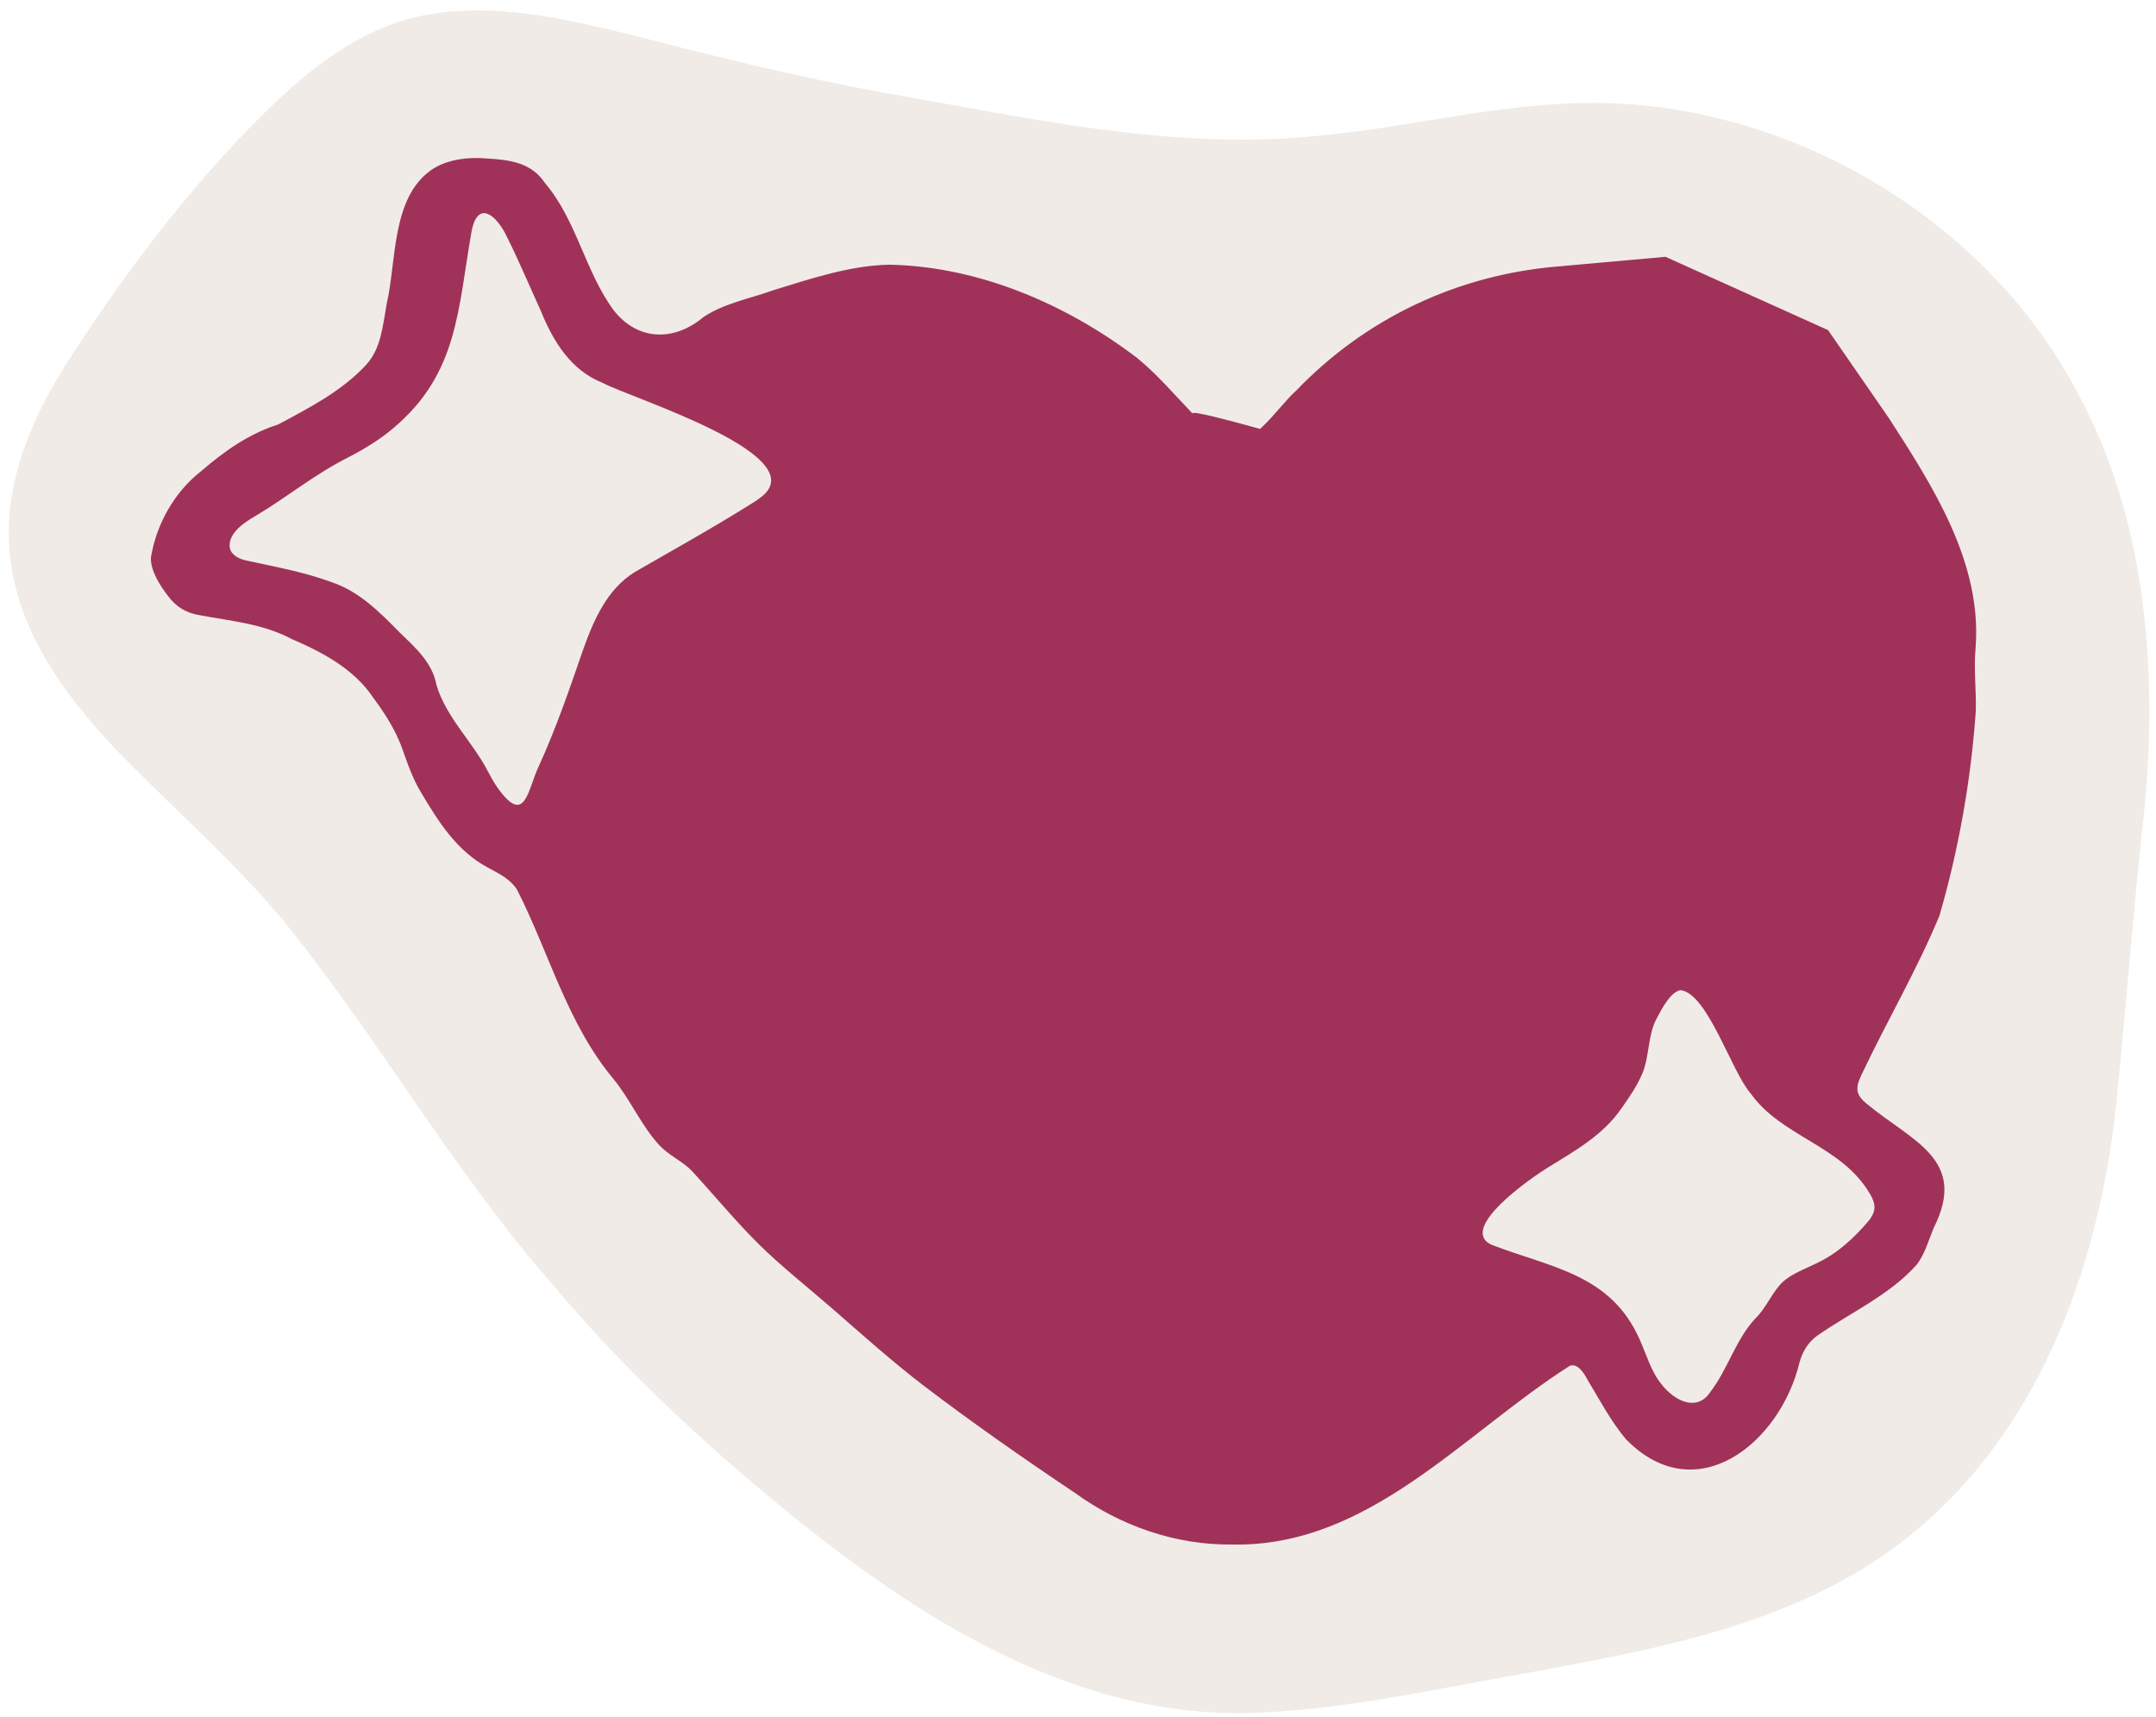
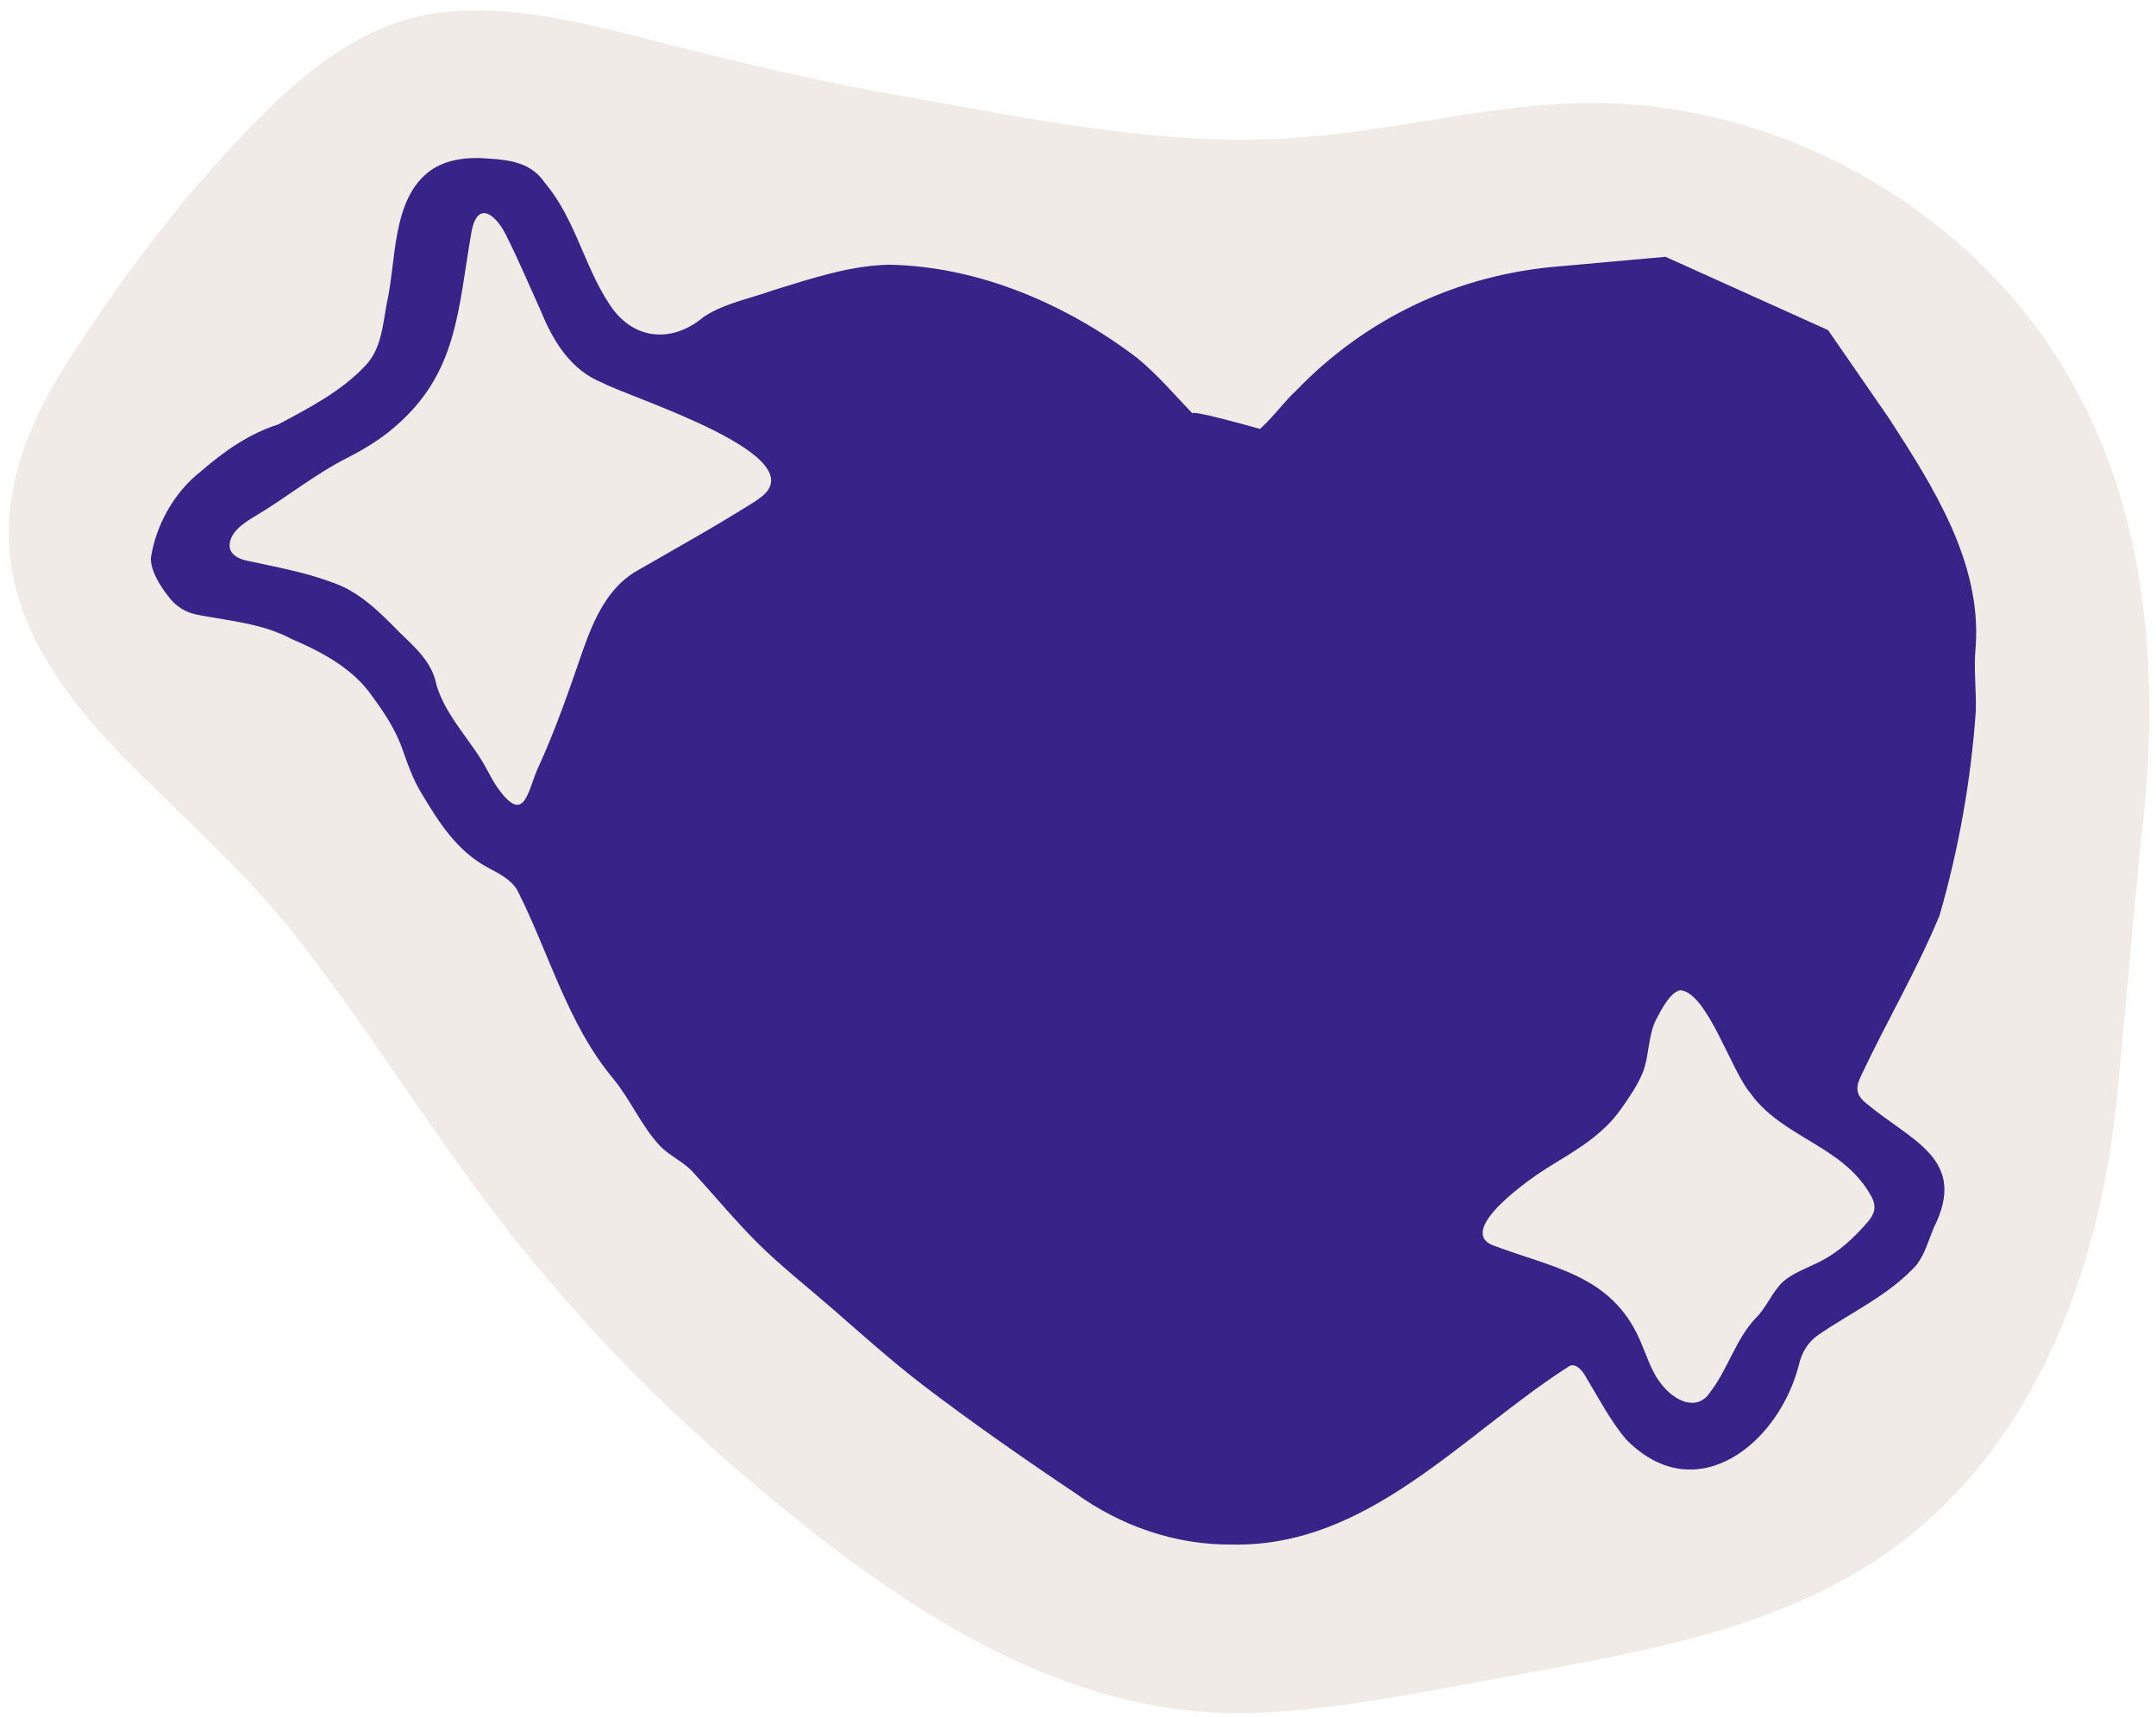
<svg xmlns="http://www.w3.org/2000/svg" width="100%" viewBox="0 0 162 129" fill="none" data-scroll-animation-target="">
  <path d="M10.153 57.784C13.848 61.471 17.756 64.98 21.13 68.987C28.262 77.704 33.945 87.869 41.434 96.419C46.289 102.22 51.785 107.456 57.587 112.299C67.927 120.916 79.985 129.046 93.889 128.721C101.009 128.511 108.074 126.856 115.036 125.656C123.594 124.072 132.239 122.504 139.779 117.989C152.475 110.323 157.92 95.754 159.151 81.529C159.769 75.288 160.268 68.975 160.925 62.663C162.264 51.476 161.472 39.453 156.181 29.656C149.402 16.623 134.789 7.875 120.049 7.737C112.842 7.669 105.868 9.614 98.748 10.231C88.048 11.309 77.185 8.841 66.596 7C59.757 5.764 53.33 4.141 46.732 2.45C42.047 1.305 37.022 0.256 32.266 1.076C27.938 1.781 24.235 4.394 21.067 7.333C15.202 12.861 9.84 19.803 5.385 26.713C-2.622 38.895 -0.04 47.726 10.093 57.725L10.145 57.776L10.153 57.784Z" fill="#F0EBE6" />
-   <path d="M148.447 48.632C148.922 42.265 145.247 36.558 141.929 31.418C137.359 24.805 125.142 19.296 117.21 20.009C109.599 20.607 102.637 23.882 97.37 29.375C96.035 30.551 94.233 33.552 92.368 33.188C91.517 33.03 90.345 31.834 89.628 31.097C88.281 29.695 148.447 48.632 148.447 48.632L141.929 31.418 137.359 24.805 125.142 19.296 117.21 20.009C109.599 20.607 102.637 23.882 97.37 29.375C96.035 30.551 94.233 33.552 92.368 33.188C91.517 33.03 90.345 31.834 89.628 31.097C88.281 29.695 86.994 28.171 85.466 26.915C80.151 22.86 73.534 20.013 66.806 19.89C63.867 19.953 60.984 20.924 58.181 21.783C56.407 22.428 54.47 22.765 52.89 23.799C50.688 25.672 47.928 25.64 46.11 23.312C43.948 20.373 43.342 16.567 40.938 13.74C39.956 12.271 38.432 12.013 36.618 11.911C35.153 11.78 33.541 11.974 32.377 12.79C29.399 14.928 29.807 19.601 29.05 22.856C28.765 24.444 28.639 26.195 27.51 27.414C25.696 29.382 23.249 30.638 20.908 31.893C18.695 32.598 16.857 33.897 15.091 35.422C13.095 36.986 11.745 39.394 11.341 41.888C11.293 42.882 12.054 44.054 12.632 44.791C13.222 45.599 14.014 46.07 15 46.225C17.348 46.668 19.768 46.866 21.902 48.011C24.251 49.013 26.599 50.276 28.032 52.406C28.868 53.535 29.652 54.743 30.155 56.066C30.595 57.281 30.991 58.509 31.676 59.614C32.963 61.772 34.317 63.922 36.618 65.17C37.446 65.613 38.345 66.045 38.855 66.861C41.255 71.577 42.621 76.911 46.079 81.054C47.378 82.634 48.178 84.582 49.56 86.071C50.28 86.835 51.314 87.271 52.019 88.016C53.67 89.817 55.25 91.738 56.989 93.465C58.763 95.211 60.715 96.74 62.592 98.375C64.818 100.32 67.024 102.292 69.368 104.093C73.067 106.913 76.904 109.586 80.777 112.184C84.214 114.667 88.329 116.1 92.574 116.057C102.835 116.275 109.951 107.713 117.954 102.628C118.513 102.418 118.988 103.111 119.293 103.69C120.208 105.202 121.027 106.786 122.18 108.153C127.451 113.534 133.759 108.43 135.208 102.391C135.438 101.547 135.866 100.854 136.563 100.351C139.062 98.613 141.988 97.314 144.036 95.013C144.641 94.197 144.907 93.207 145.291 92.277C147.916 87.081 143.616 85.75 140.25 82.923C139.909 82.653 139.569 82.289 139.565 81.838C139.541 81.481 139.727 81.058 139.897 80.709C141.857 76.575 144.008 72.943 145.727 68.809C147.176 63.823 148.103 58.58 148.459 53.428C148.506 51.872 148.297 50.292 148.439 48.739L148.447 48.644V48.632ZM56.862 37.596C53.864 39.5 50.76 41.219 47.682 42.993C45.651 44.257 44.653 46.486 43.849 48.719C42.812 51.725 41.786 54.731 40.471 57.602C39.651 59.317 39.473 62.113 37.41 59.222C37.113 58.814 36.883 58.374 36.642 57.927C35.497 55.721 33.537 53.923 32.8 51.488C32.492 49.785 31.212 48.668 30.028 47.524C28.535 45.999 26.975 44.423 24.9 43.738C22.793 42.962 20.718 42.605 18.485 42.114C17.796 41.96 17.261 41.591 17.253 41.009C17.241 39.995 18.35 39.267 19.166 38.788C21.566 37.366 23.669 35.612 26.231 34.333C27.415 33.719 28.595 32.998 29.597 32.135C34.412 28.056 34.396 23.292 35.43 17.403C35.909 14.912 37.351 16.243 38.071 17.759C38.982 19.577 39.782 21.486 40.63 23.343C41.556 25.64 42.899 27.83 45.275 28.765C47.334 29.893 61.812 34.344 56.949 37.524L56.866 37.584L56.862 37.596ZM140.836 90.851C140.8 91.164 140.63 91.461 140.428 91.714C139.359 92.974 138.111 94.158 136.539 94.902C135.68 95.33 134.729 95.654 133.997 96.288C133.173 97.033 132.733 98.276 131.89 99.076C130.421 100.656 129.843 102.842 128.54 104.557C127.506 106.173 125.764 105.206 124.861 104.034C124.061 103.076 123.716 101.789 123.202 100.648C121.023 95.714 116.509 95.251 112.05 93.524C109.547 92.308 115.075 88.487 116.252 87.762C118.303 86.495 120.453 85.307 121.835 83.279C122.429 82.448 123.023 81.576 123.415 80.638C123.938 79.379 123.811 77.779 124.473 76.543C124.865 75.803 125.494 74.571 126.251 74.401C128.294 74.575 130.104 80.535 131.526 82.139C133.838 85.422 138.333 86.051 140.464 89.643C140.677 89.976 140.867 90.395 140.844 90.768L140.836 90.851Z" fill="#A0325A" />
+   <path d="M148.447 48.632C148.922 42.265 145.247 36.558 141.929 31.418C137.359 24.805 125.142 19.296 117.21 20.009C109.599 20.607 102.637 23.882 97.37 29.375C96.035 30.551 94.233 33.552 92.368 33.188C91.517 33.03 90.345 31.834 89.628 31.097C88.281 29.695 148.447 48.632 148.447 48.632L141.929 31.418 137.359 24.805 125.142 19.296 117.21 20.009C109.599 20.607 102.637 23.882 97.37 29.375C96.035 30.551 94.233 33.552 92.368 33.188C91.517 33.03 90.345 31.834 89.628 31.097C88.281 29.695 86.994 28.171 85.466 26.915C80.151 22.86 73.534 20.013 66.806 19.89C63.867 19.953 60.984 20.924 58.181 21.783C56.407 22.428 54.47 22.765 52.89 23.799C50.688 25.672 47.928 25.64 46.11 23.312C43.948 20.373 43.342 16.567 40.938 13.74C39.956 12.271 38.432 12.013 36.618 11.911C35.153 11.78 33.541 11.974 32.377 12.79C29.399 14.928 29.807 19.601 29.05 22.856C28.765 24.444 28.639 26.195 27.51 27.414C25.696 29.382 23.249 30.638 20.908 31.893C18.695 32.598 16.857 33.897 15.091 35.422C13.095 36.986 11.745 39.394 11.341 41.888C11.293 42.882 12.054 44.054 12.632 44.791C13.222 45.599 14.014 46.07 15 46.225C17.348 46.668 19.768 46.866 21.902 48.011C24.251 49.013 26.599 50.276 28.032 52.406C28.868 53.535 29.652 54.743 30.155 56.066C30.595 57.281 30.991 58.509 31.676 59.614C32.963 61.772 34.317 63.922 36.618 65.17C37.446 65.613 38.345 66.045 38.855 66.861C41.255 71.577 42.621 76.911 46.079 81.054C47.378 82.634 48.178 84.582 49.56 86.071C50.28 86.835 51.314 87.271 52.019 88.016C53.67 89.817 55.25 91.738 56.989 93.465C58.763 95.211 60.715 96.74 62.592 98.375C64.818 100.32 67.024 102.292 69.368 104.093C73.067 106.913 76.904 109.586 80.777 112.184C84.214 114.667 88.329 116.1 92.574 116.057C102.835 116.275 109.951 107.713 117.954 102.628C118.513 102.418 118.988 103.111 119.293 103.69C120.208 105.202 121.027 106.786 122.18 108.153C127.451 113.534 133.759 108.43 135.208 102.391C135.438 101.547 135.866 100.854 136.563 100.351C139.062 98.613 141.988 97.314 144.036 95.013C144.641 94.197 144.907 93.207 145.291 92.277C147.916 87.081 143.616 85.75 140.25 82.923C139.909 82.653 139.569 82.289 139.565 81.838C139.541 81.481 139.727 81.058 139.897 80.709C141.857 76.575 144.008 72.943 145.727 68.809C147.176 63.823 148.103 58.58 148.459 53.428C148.506 51.872 148.297 50.292 148.439 48.739L148.447 48.644V48.632ZM56.862 37.596C53.864 39.5 50.76 41.219 47.682 42.993C45.651 44.257 44.653 46.486 43.849 48.719C42.812 51.725 41.786 54.731 40.471 57.602C39.651 59.317 39.473 62.113 37.41 59.222C37.113 58.814 36.883 58.374 36.642 57.927C35.497 55.721 33.537 53.923 32.8 51.488C32.492 49.785 31.212 48.668 30.028 47.524C28.535 45.999 26.975 44.423 24.9 43.738C22.793 42.962 20.718 42.605 18.485 42.114C17.796 41.96 17.261 41.591 17.253 41.009C17.241 39.995 18.35 39.267 19.166 38.788C21.566 37.366 23.669 35.612 26.231 34.333C27.415 33.719 28.595 32.998 29.597 32.135C34.412 28.056 34.396 23.292 35.43 17.403C35.909 14.912 37.351 16.243 38.071 17.759C38.982 19.577 39.782 21.486 40.63 23.343C41.556 25.64 42.899 27.83 45.275 28.765C47.334 29.893 61.812 34.344 56.949 37.524L56.866 37.584L56.862 37.596ZM140.836 90.851C140.8 91.164 140.63 91.461 140.428 91.714C139.359 92.974 138.111 94.158 136.539 94.902C135.68 95.33 134.729 95.654 133.997 96.288C133.173 97.033 132.733 98.276 131.89 99.076C130.421 100.656 129.843 102.842 128.54 104.557C127.506 106.173 125.764 105.206 124.861 104.034C124.061 103.076 123.716 101.789 123.202 100.648C121.023 95.714 116.509 95.251 112.05 93.524C109.547 92.308 115.075 88.487 116.252 87.762C118.303 86.495 120.453 85.307 121.835 83.279C122.429 82.448 123.023 81.576 123.415 80.638C123.938 79.379 123.811 77.779 124.473 76.543C124.865 75.803 125.494 74.571 126.251 74.401C128.294 74.575 130.104 80.535 131.526 82.139C133.838 85.422 138.333 86.051 140.464 89.643C140.677 89.976 140.867 90.395 140.844 90.768L140.836 90.851Z" fill="#362488" />
</svg>
